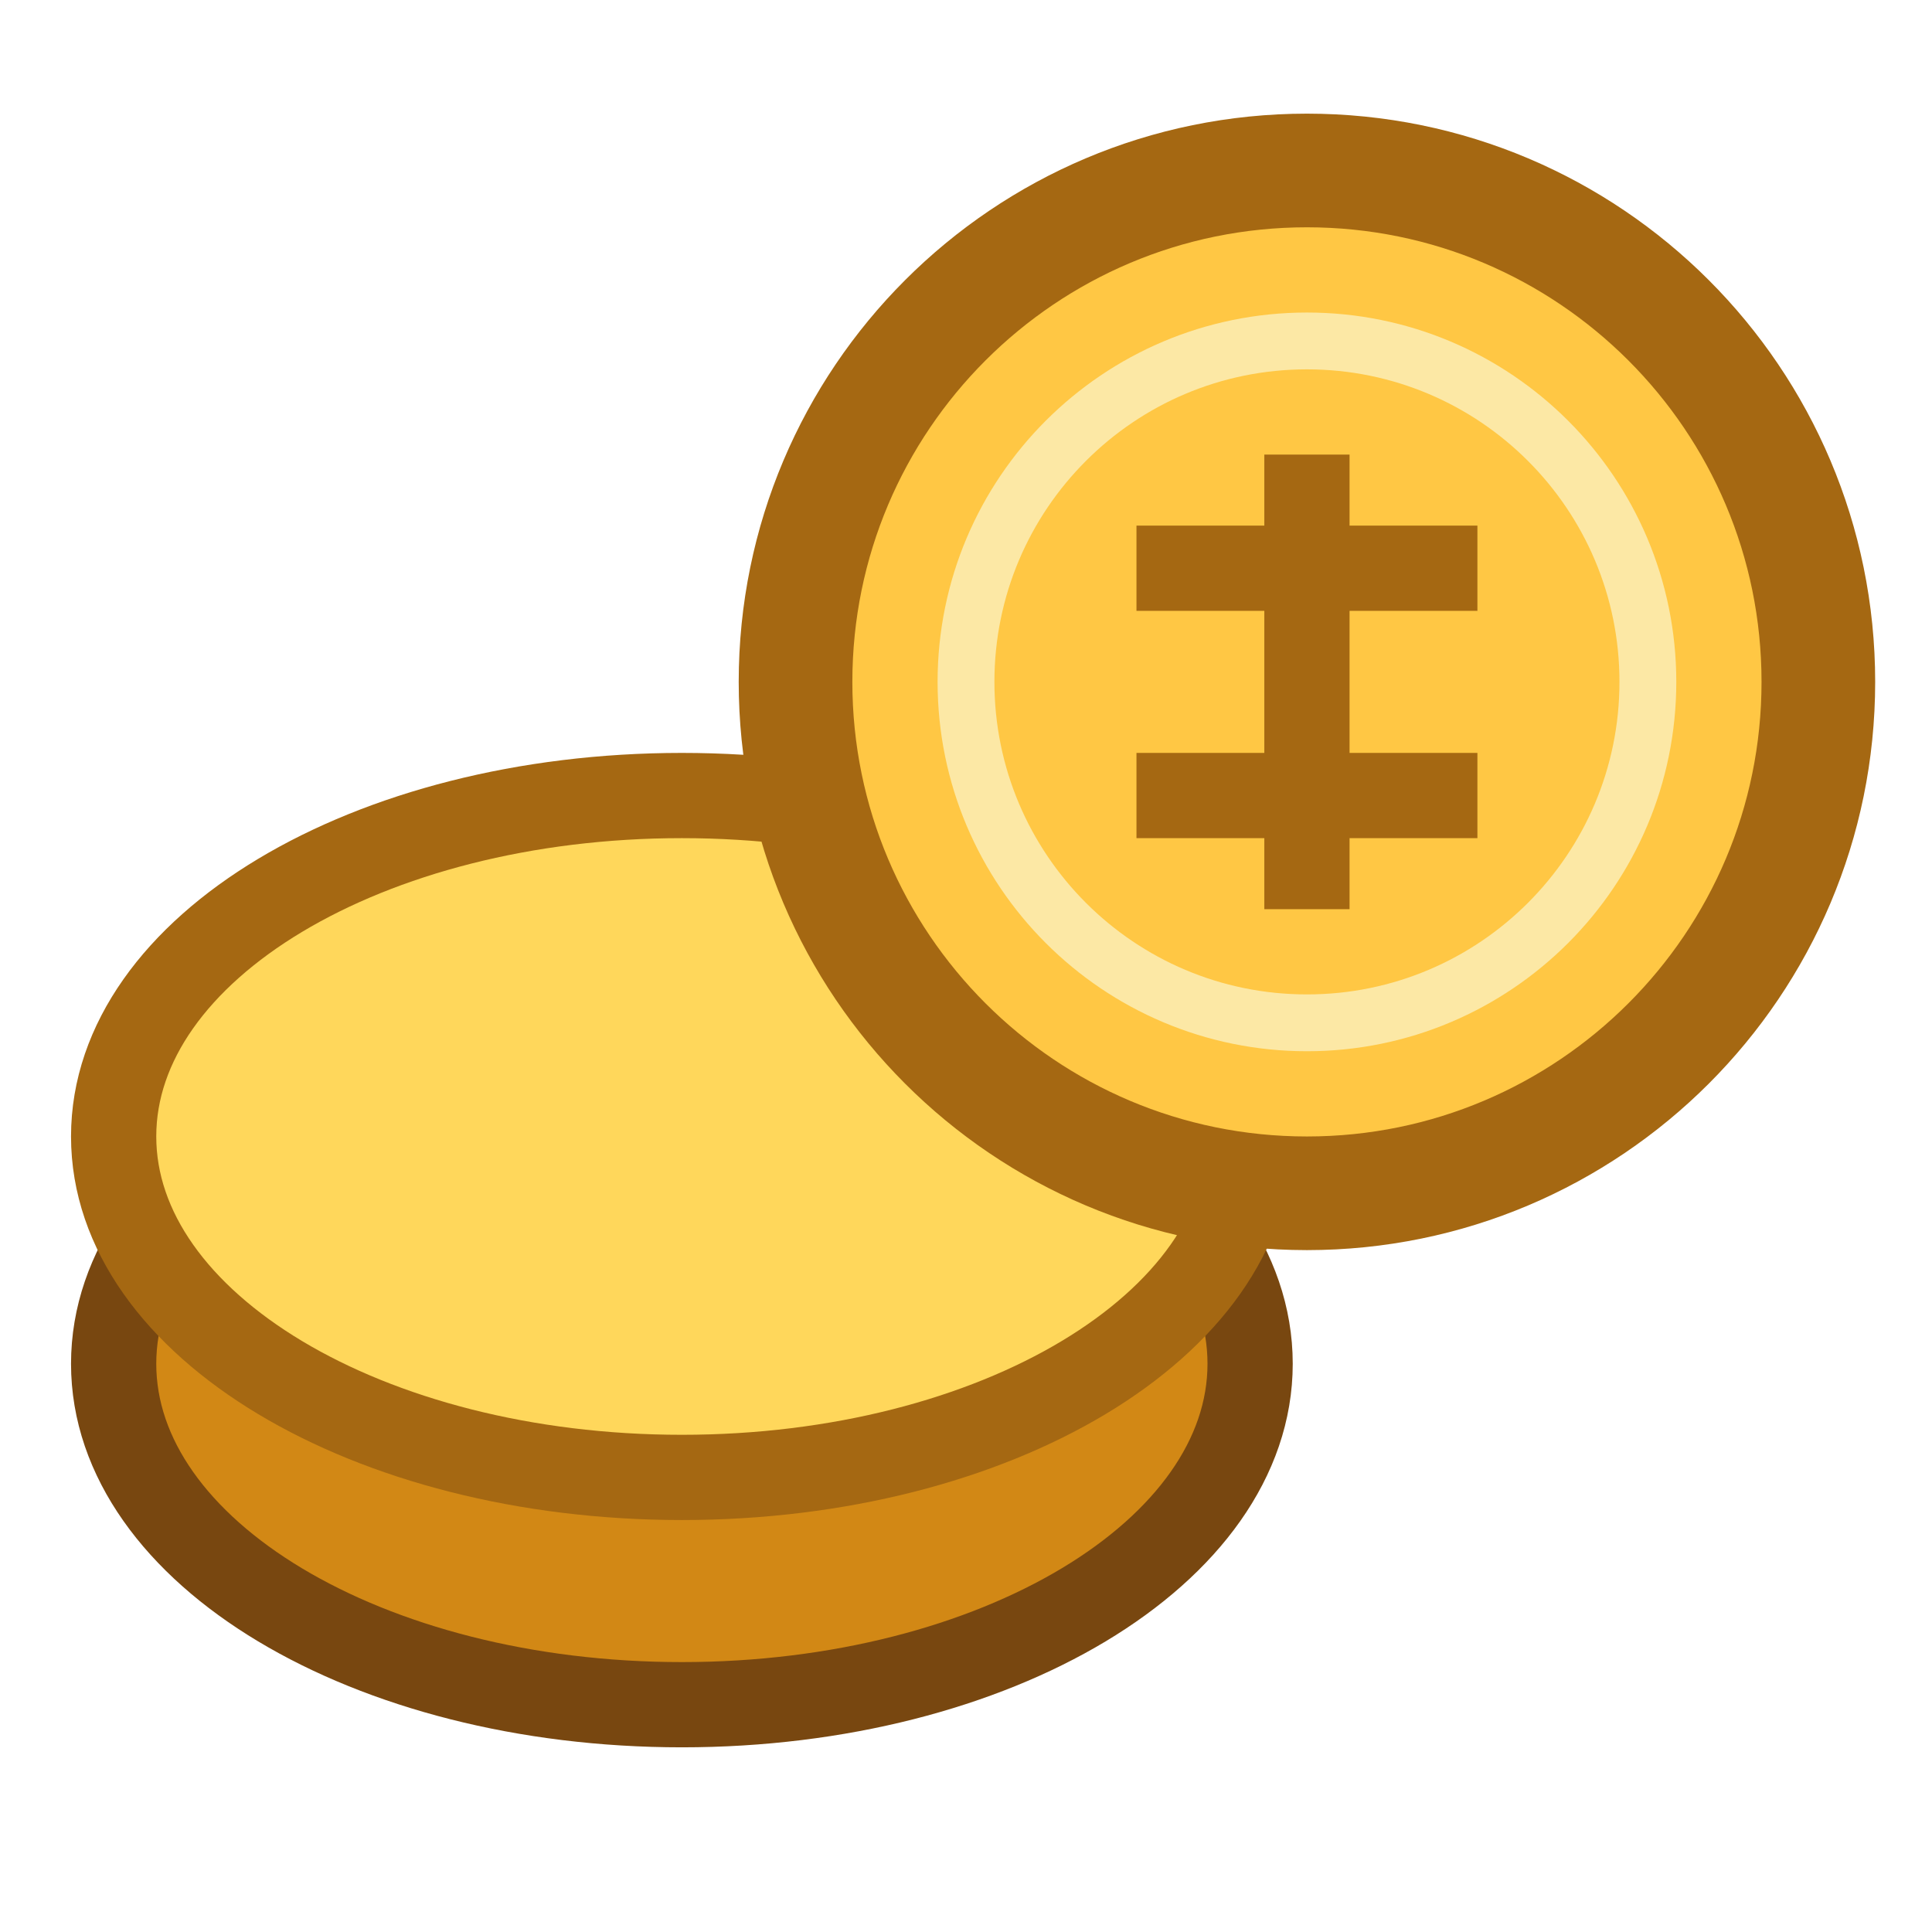
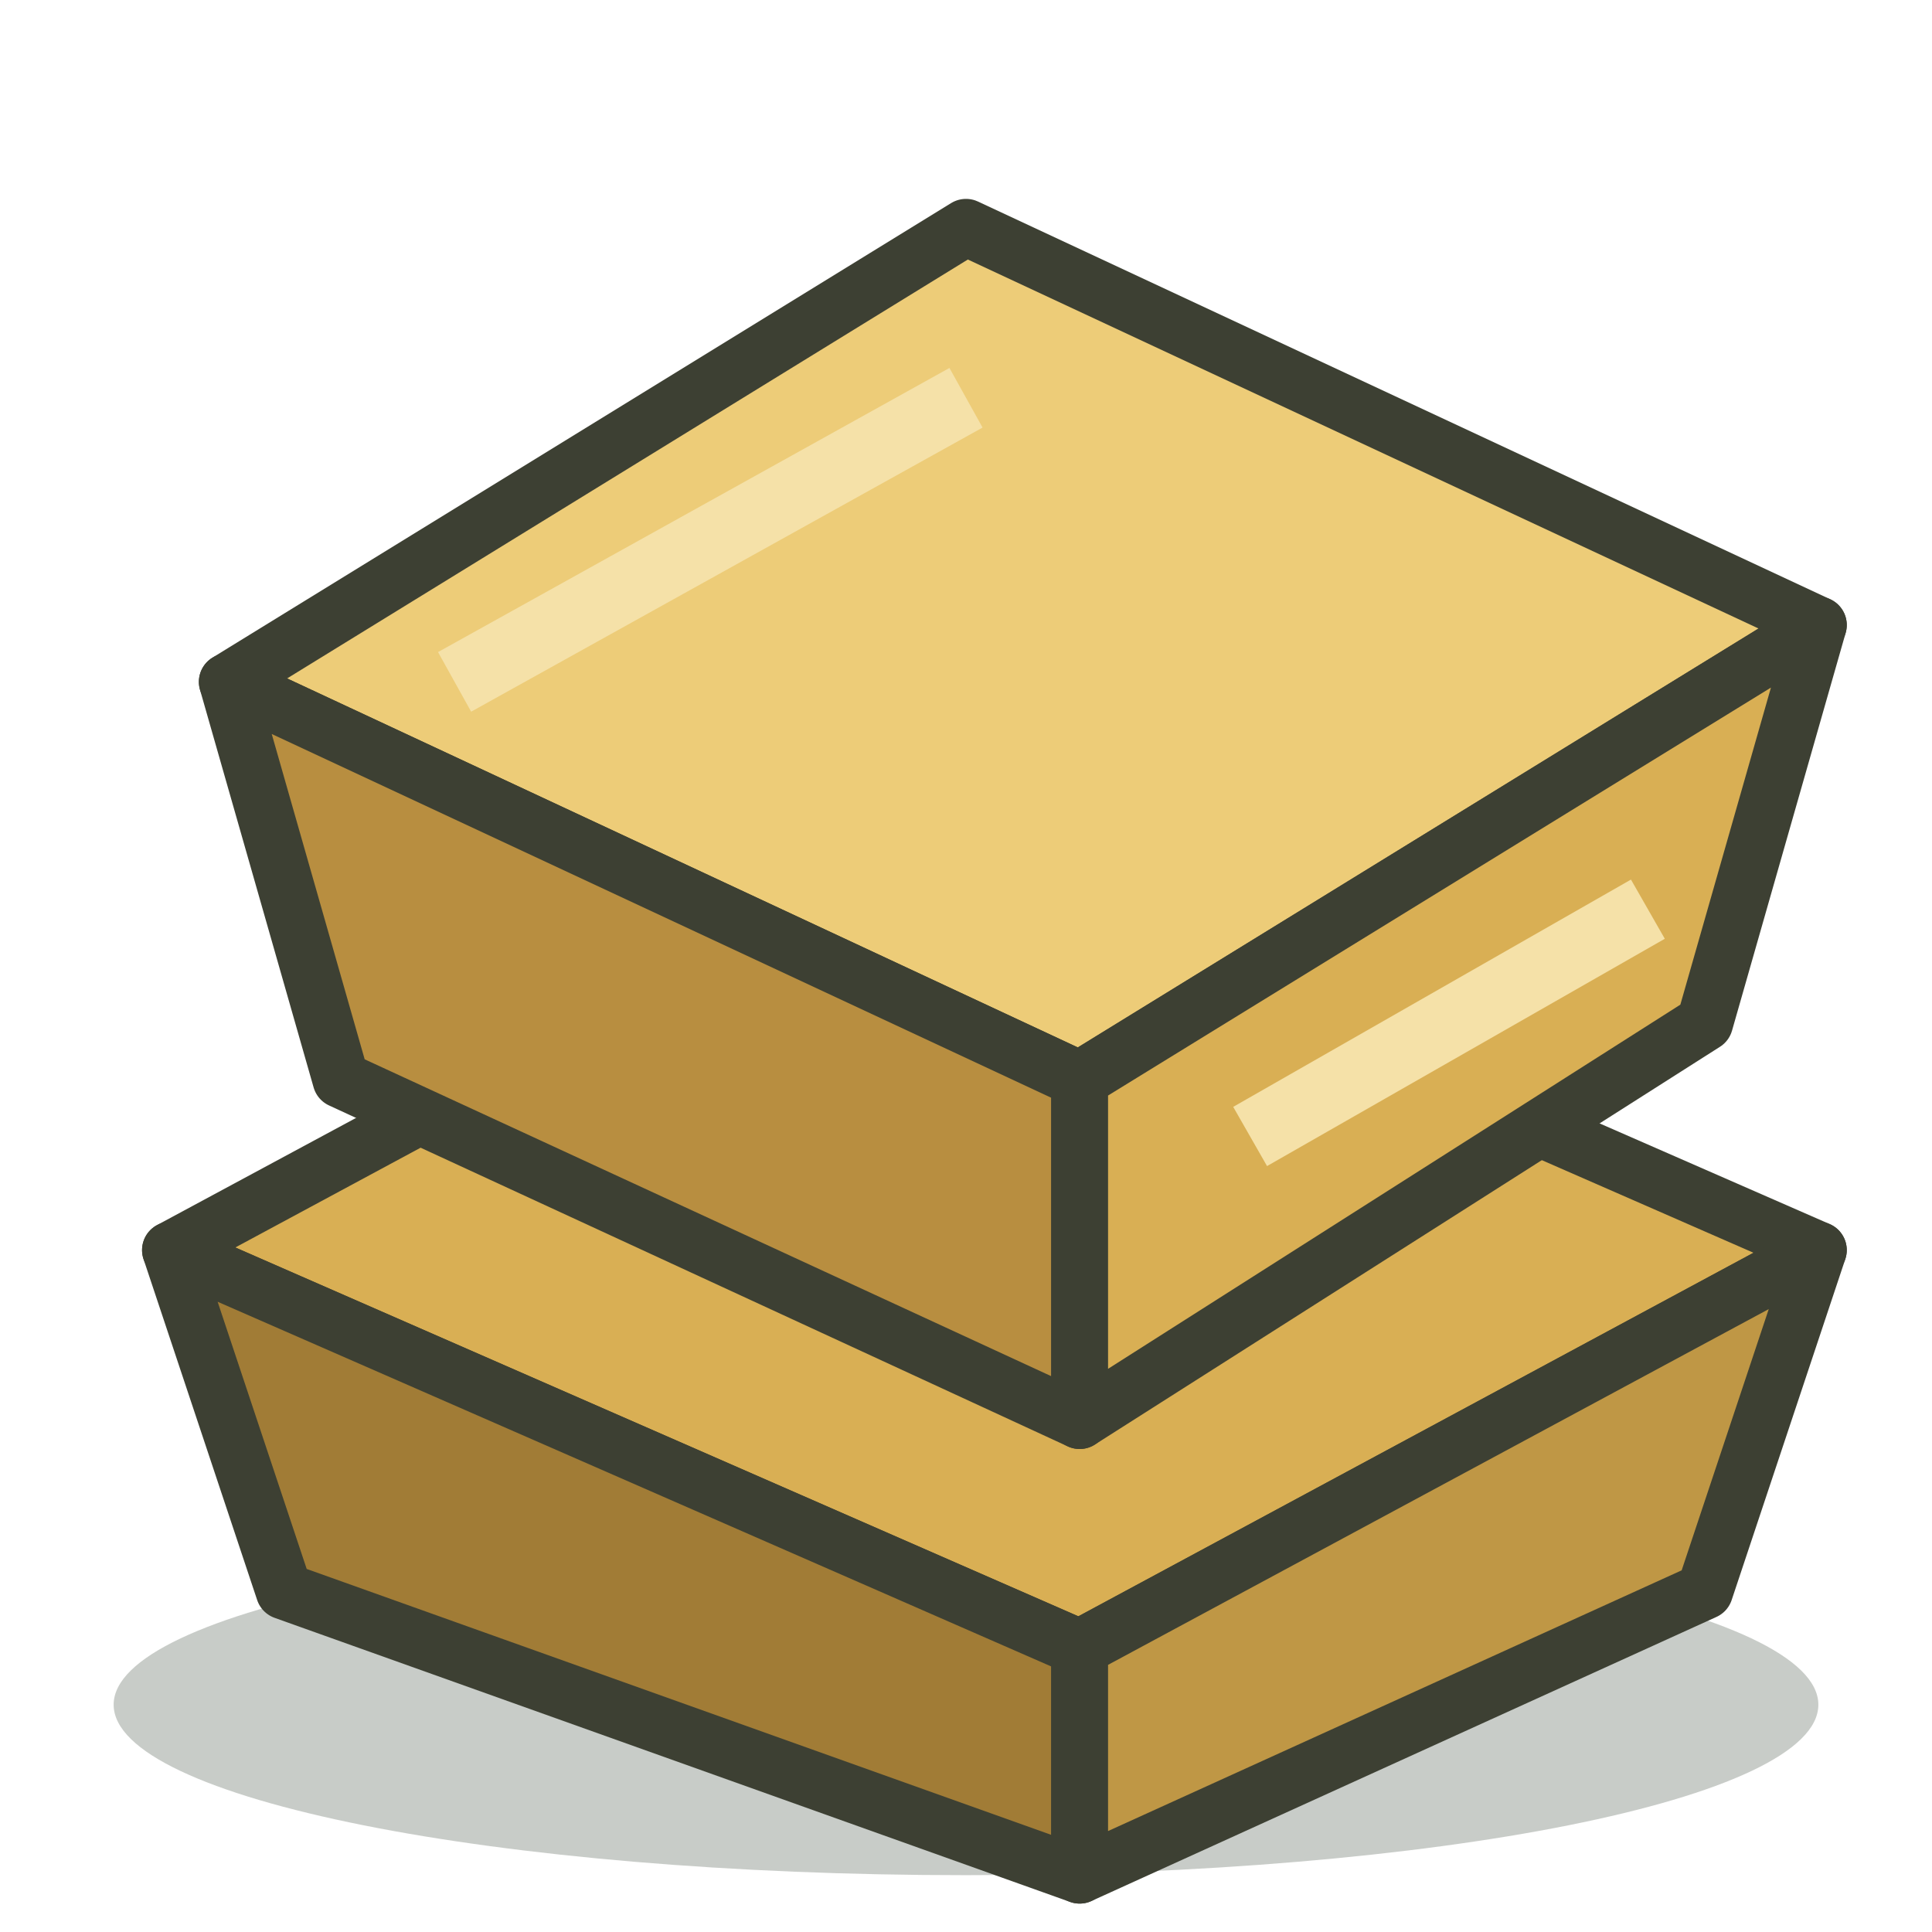
<svg xmlns="http://www.w3.org/2000/svg" viewBox="0 0 34 34">
-   <ellipse cx="12" cy="24" rx="10" ry="6" fill="#d28815" stroke="#784710" stroke-width="1.5" />
-   <ellipse cx="12" cy="20" rx="10" ry="6" fill="#ffd75b" stroke="#a56812" stroke-width="1.5" />
-   <circle cx="23" cy="12" r="9" fill="#ffc744" stroke="#a56812" stroke-width="2" />
-   <circle cx="23" cy="12" r="6" fill="none" stroke="#fce8a5" />
-   <path d="M23 8V16M20 10H26M20 14H26" stroke="#a56812" stroke-width="1.5" />
+   <ellipse cx="17" cy="30" rx="15" ry="3" fill="#253323" opacity=".25" />
+   <g stroke="#3d4033" stroke-width="1" stroke-linejoin="round">
+     <path d="m3 22 13-7 16 7-13 7Z" fill="#d9af54" />
+     <path d="m3 22 2 6 14 5v-4Z" fill="#a17c36" />
+     <path d="m19 29 13-7-2 6-11 5Z" fill="#bf9745" />
+     <path d="m4 12 13-8 15 7-13 8Z" fill="#edcc78" />
+     <path d="m4 12 2 7 13 6v-6Z" fill="#b88e40" />
+     <path d="m19 19 13-8-2 7-11 7Z" fill="#d9af54" />
+     <path d="m8 12 9-5m5 13 7-4" fill="none" stroke="#f5e1a8" stroke-width="1.2" />
+   </g>
</svg>
